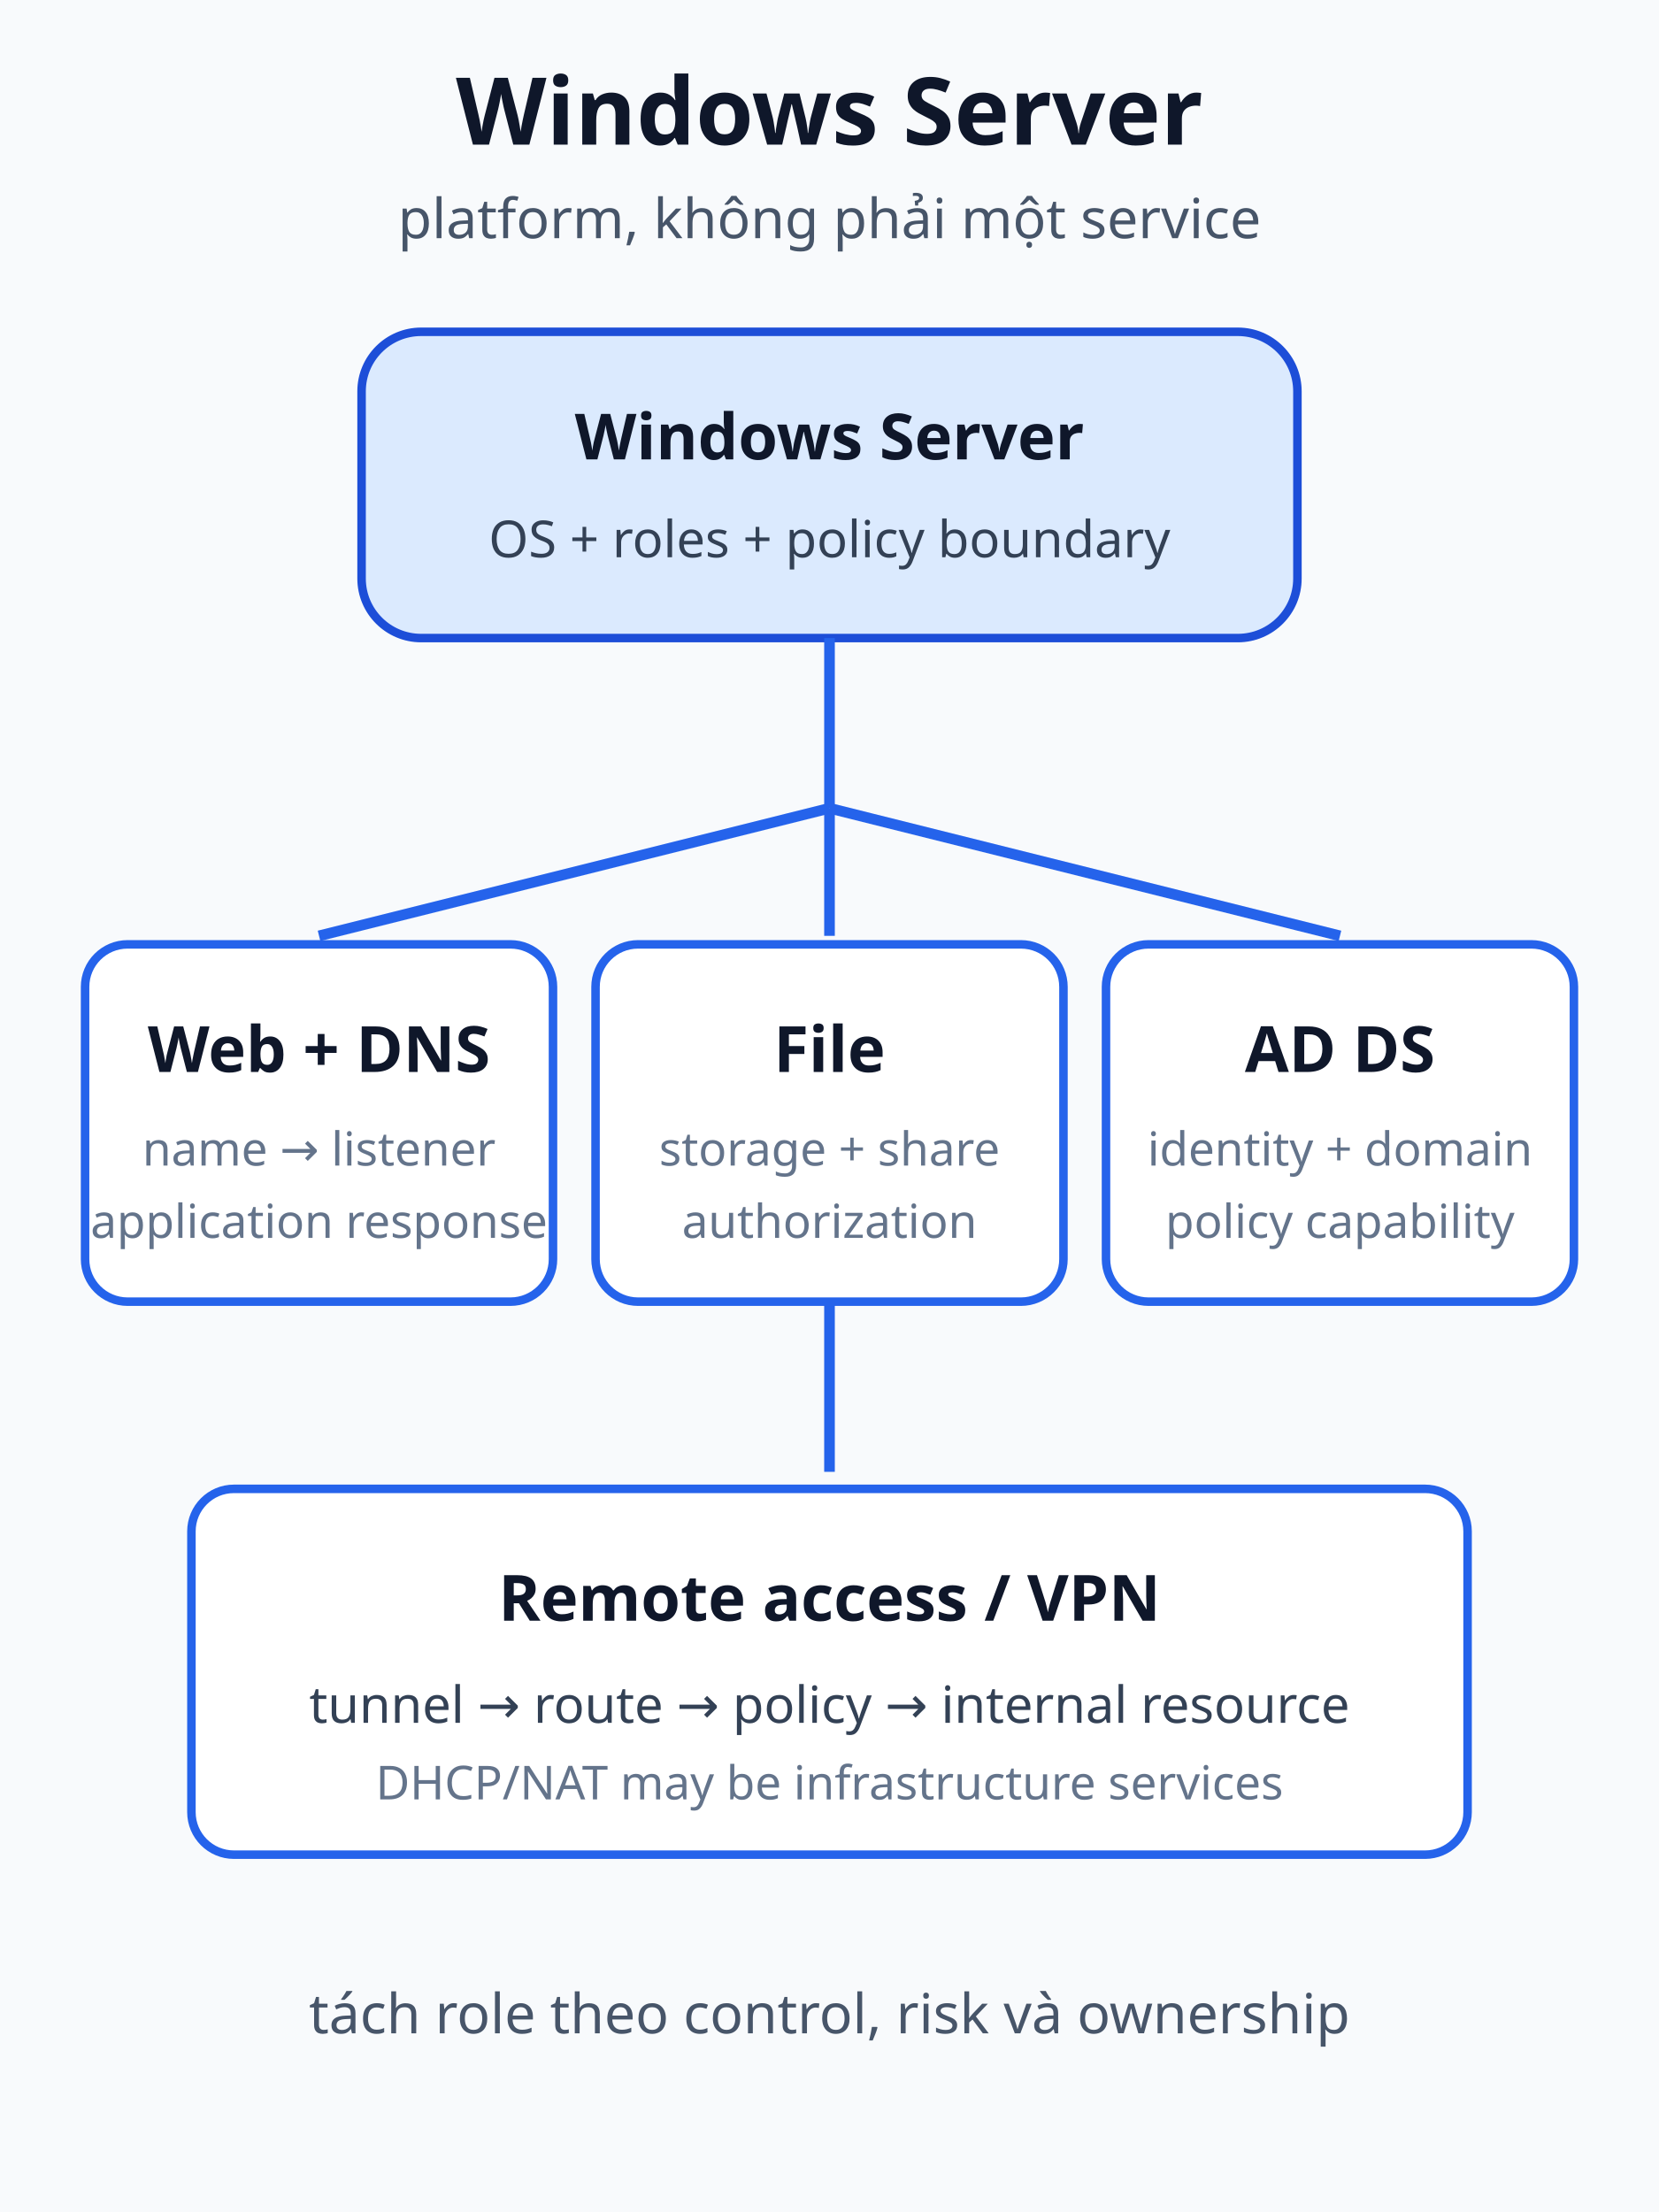
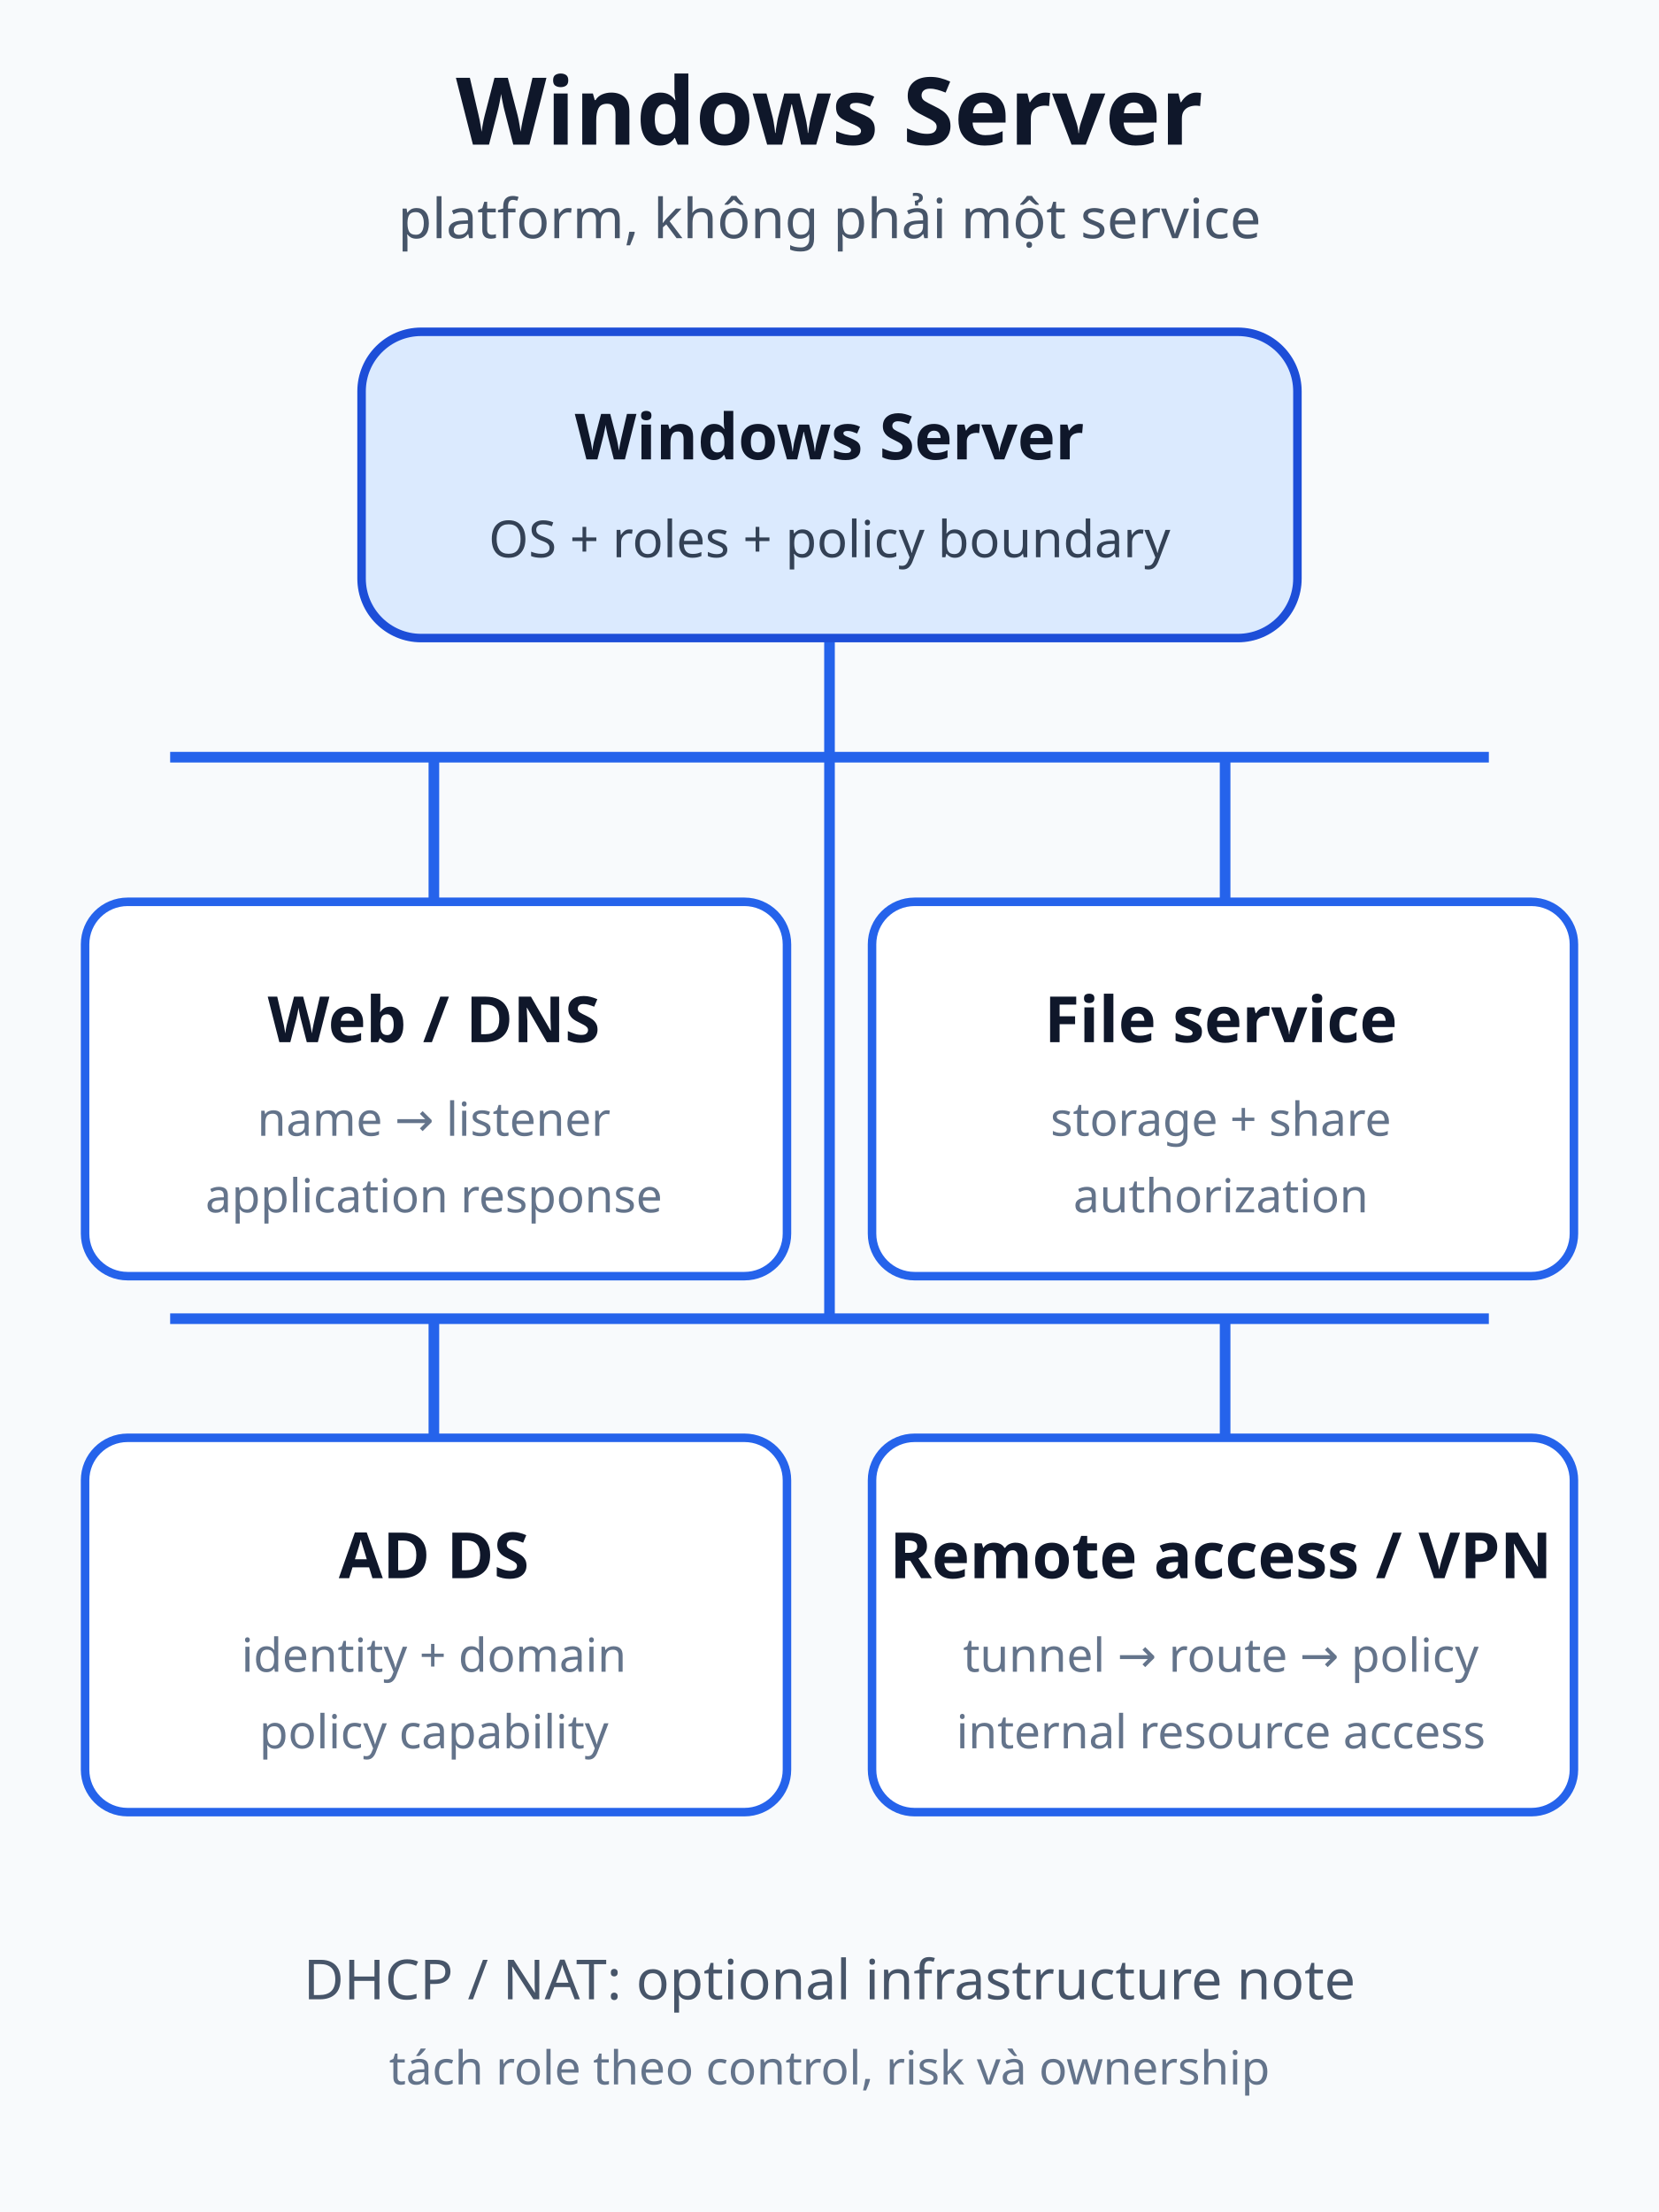
<svg xmlns="http://www.w3.org/2000/svg" viewBox="0 0 390 520" role="img" aria-labelledby="title desc">
  <style>
    .bg{fill:#f8fafc}.title{font:700 22px sans-serif;fill:#0f172a}.sub{font:13px sans-serif;fill:#475569}
    .core{fill:#dbeafe;stroke:#1d4ed8;stroke-width:2;rx:14}.svc{fill:#fff;stroke:#2563eb;stroke-width:2;rx:10}
    .h{font:700 15px sans-serif;fill:#0f172a}.t{font:12px sans-serif;fill:#334155}.small{font:11px sans-serif;fill:#64748b}
-     .line{stroke:#2563eb;stroke-width:2.5}
+     .line{stroke:#2563eb;stroke-width:2.5;fill:none}
  </style>
  <rect class="bg" width="390" height="520" />
+   <line class="line" x1="195" y1="150" x2="195" y2="178" />
+   <line class="line" x1="40" y1="178" x2="350" y2="178" />
+   <line class="line" x1="102" y1="178" x2="102" y2="212" />
+   <line class="line" x1="288" y1="178" x2="288" y2="212" />
+   <line class="line" x1="195" y1="178" x2="195" y2="310" />
+   <line class="line" x1="40" y1="310" x2="350" y2="310" />
+   <line class="line" x1="102" y1="310" x2="102" y2="338" />
+   <line class="line" x1="288" y1="310" x2="288" y2="338" />
+   <rect class="core" x="85" y="78" width="220" height="72" />
+   <rect class="svc" x="20" y="212" width="165" height="88" />
+   <rect class="svc" x="205" y="212" width="165" height="88" />
+   <rect class="svc" x="20" y="338" width="165" height="88" />
+   <rect class="svc" x="205" y="338" width="165" height="88" />
  <text class="title" x="195" y="34" text-anchor="middle">Windows Server</text>
  <text class="sub" x="195" y="56" text-anchor="middle">platform, không phải một service</text>
-   <rect class="core" x="85" y="78" width="220" height="72" />
  <text class="h" x="195" y="108" text-anchor="middle">Windows Server</text>
  <text class="t" x="195" y="131" text-anchor="middle">OS + roles + policy boundary</text>
-   <line class="line" x1="195" y1="150" x2="195" y2="190" />
-   <line class="line" x1="195" y1="190" x2="75" y2="220" />
-   <line class="line" x1="195" y1="190" x2="195" y2="220" />
-   <line class="line" x1="195" y1="190" x2="315" y2="220" />
-   <rect class="svc" x="20" y="222" width="110" height="84" />
-   <text class="h" x="75" y="252" text-anchor="middle">Web + DNS</text>
-   <text class="small" x="75" y="274" text-anchor="middle">name → listener</text>
-   <text class="small" x="75" y="291" text-anchor="middle">application response</text>
-   <rect class="svc" x="140" y="222" width="110" height="84" />
-   <text class="h" x="195" y="252" text-anchor="middle">File</text>
-   <text class="small" x="195" y="274" text-anchor="middle">storage + share</text>
-   <text class="small" x="195" y="291" text-anchor="middle">authorization</text>
-   <rect class="svc" x="260" y="222" width="110" height="84" />
-   <text class="h" x="315" y="252" text-anchor="middle">AD DS</text>
-   <text class="small" x="315" y="274" text-anchor="middle">identity + domain</text>
-   <text class="small" x="315" y="291" text-anchor="middle">policy capability</text>
-   <line class="line" x1="195" y1="306" x2="195" y2="346" />
-   <rect class="svc" x="45" y="350" width="300" height="86" />
-   <text class="h" x="195" y="381" text-anchor="middle">Remote access / VPN</text>
-   <text class="t" x="195" y="405" text-anchor="middle">tunnel → route → policy → internal resource</text>
-   <text class="small" x="195" y="423" text-anchor="middle">DHCP/NAT may be infrastructure services</text>
-   <text class="sub" x="195" y="478" text-anchor="middle">tách role theo control, risk và ownership</text>
+   <text class="h" x="102" y="245" text-anchor="middle">Web / DNS</text>
+   <text class="small" x="102" y="267" text-anchor="middle">name → listener</text>
+   <text class="small" x="102" y="285" text-anchor="middle">application response</text>
+   <text class="h" x="287" y="245" text-anchor="middle">File service</text>
+   <text class="small" x="287" y="267" text-anchor="middle">storage + share</text>
+   <text class="small" x="287" y="285" text-anchor="middle">authorization</text>
+   <text class="h" x="102" y="371" text-anchor="middle">AD DS</text>
+   <text class="small" x="102" y="393" text-anchor="middle">identity + domain</text>
+   <text class="small" x="102" y="411" text-anchor="middle">policy capability</text>
+   <text class="h" x="287" y="371" text-anchor="middle">Remote access / VPN</text>
+   <text class="small" x="287" y="393" text-anchor="middle">tunnel → route → policy</text>
+   <text class="small" x="287" y="411" text-anchor="middle">internal resource access</text>
+   <text class="sub" x="195" y="470" text-anchor="middle">DHCP / NAT: optional infrastructure note</text>
+   <text class="small" x="195" y="490" text-anchor="middle">tách role theo control, risk và ownership</text>
</svg>
